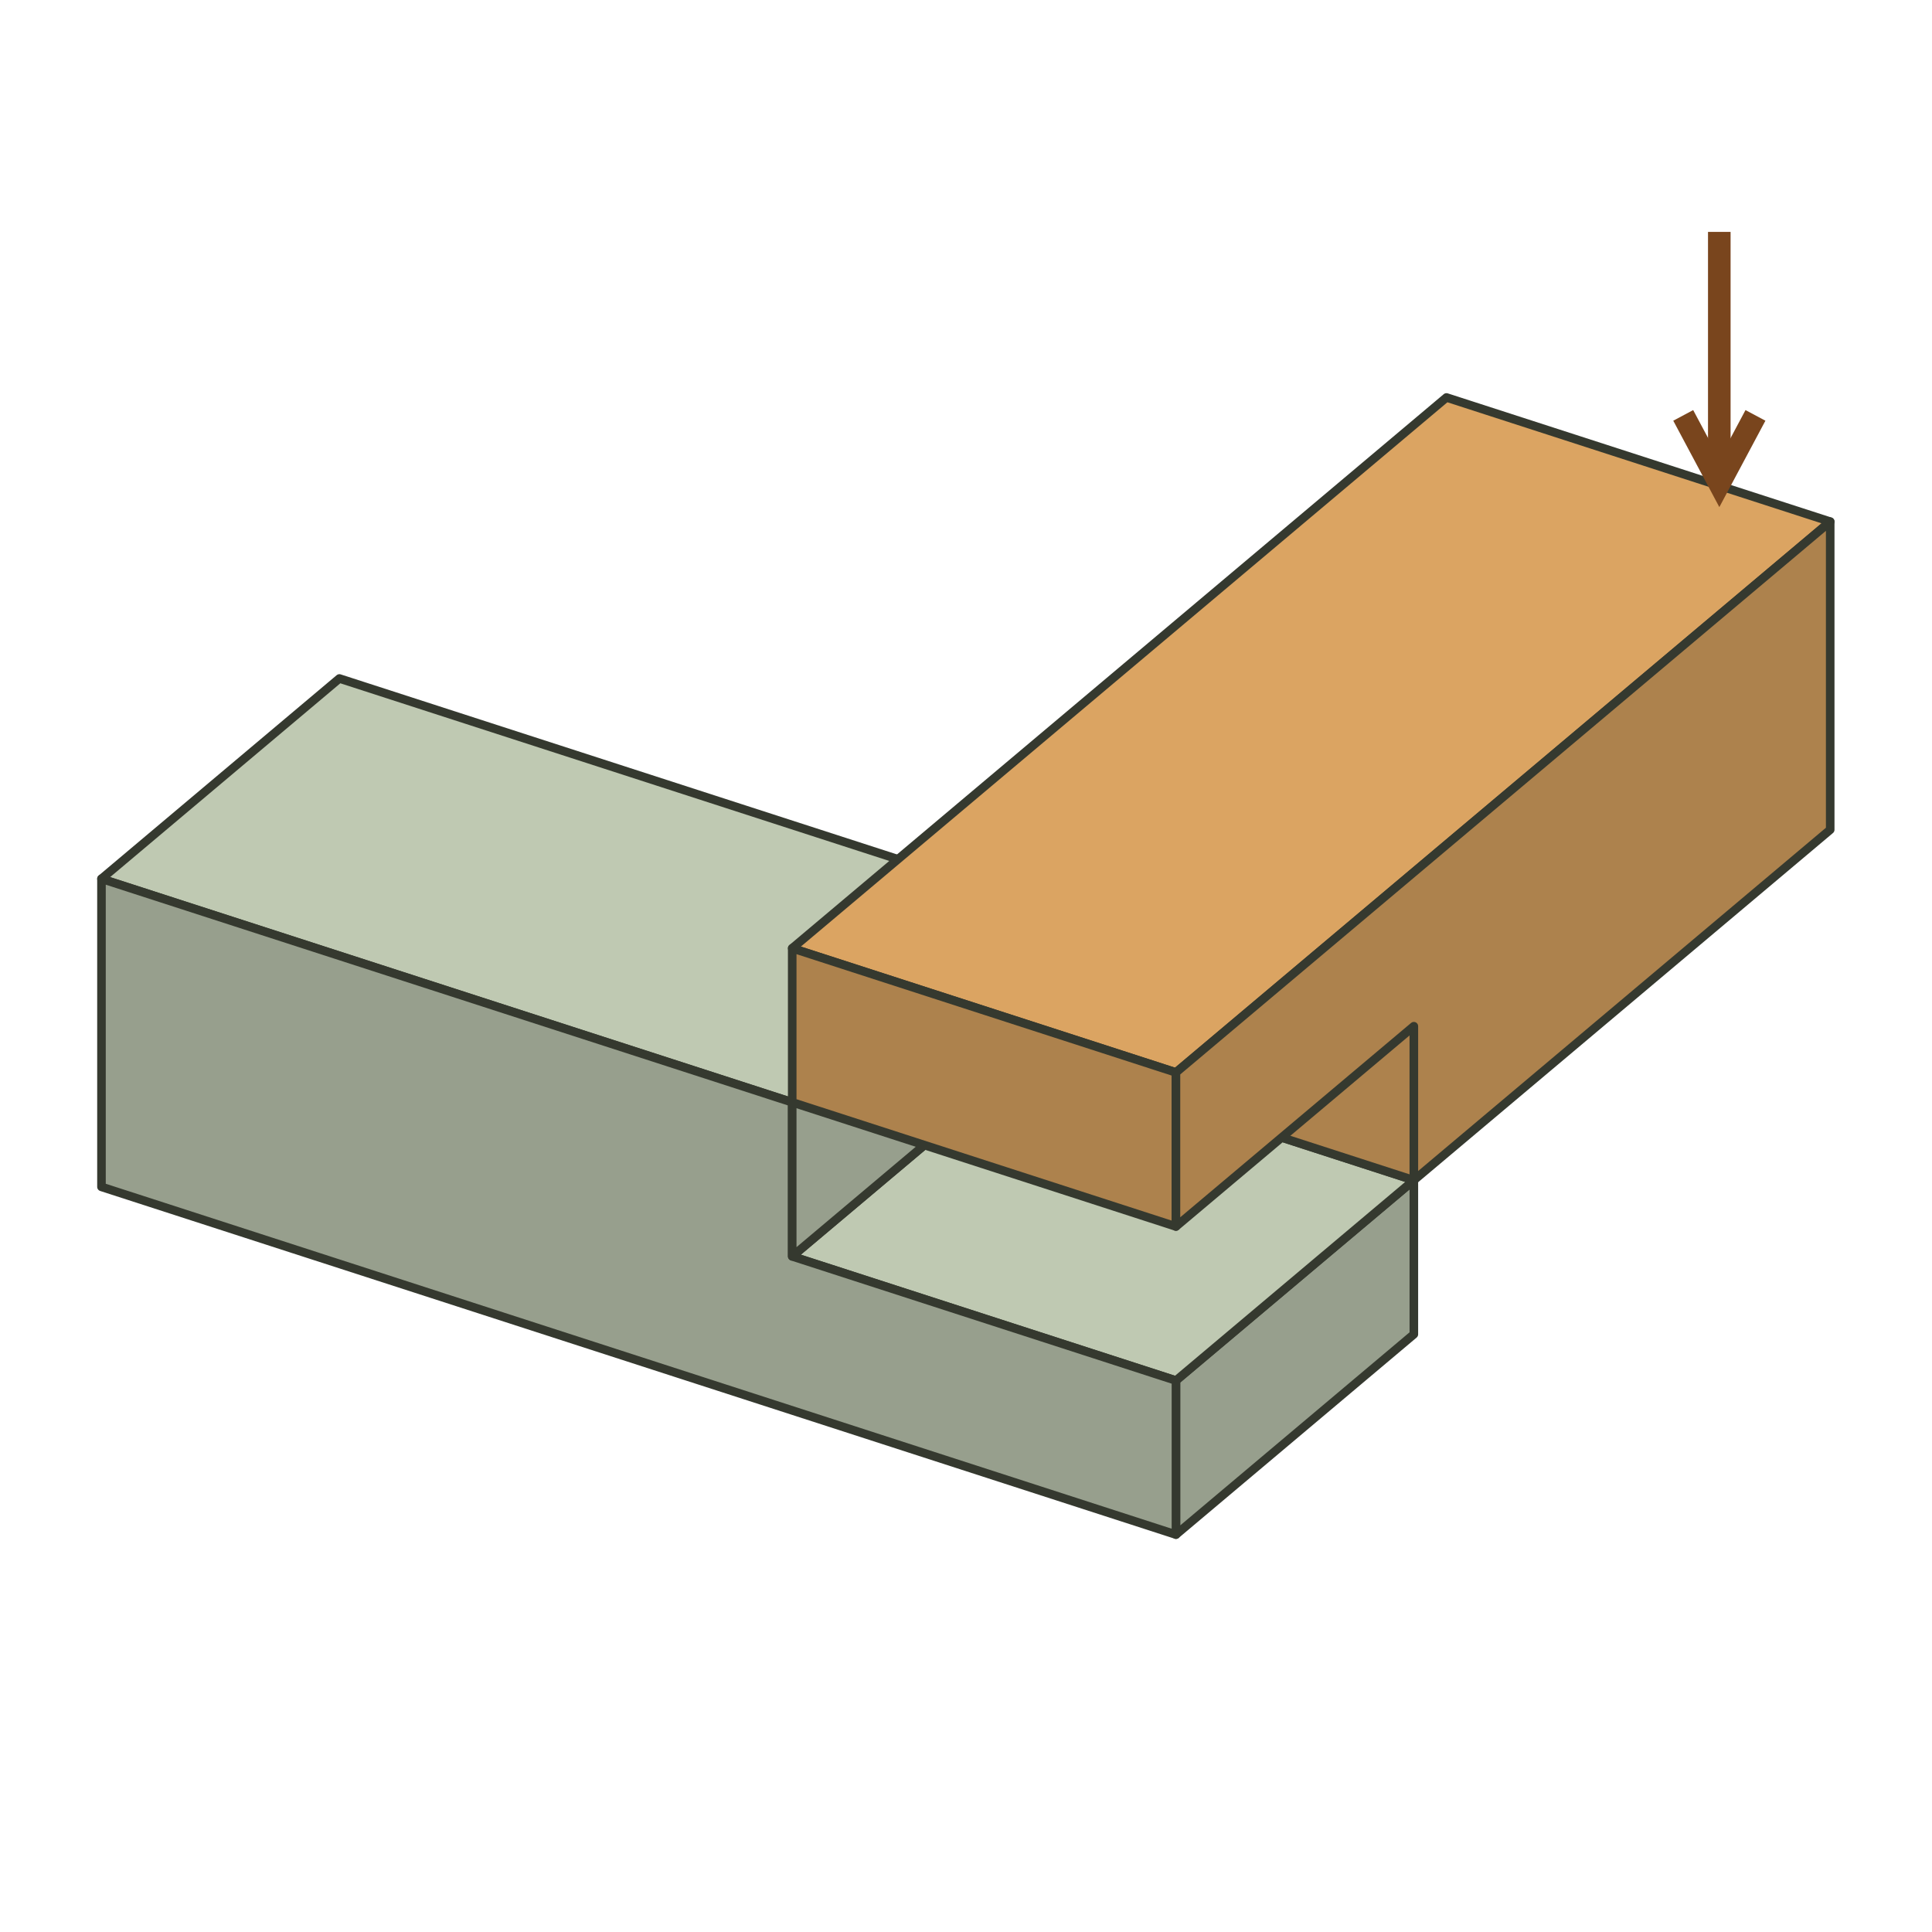
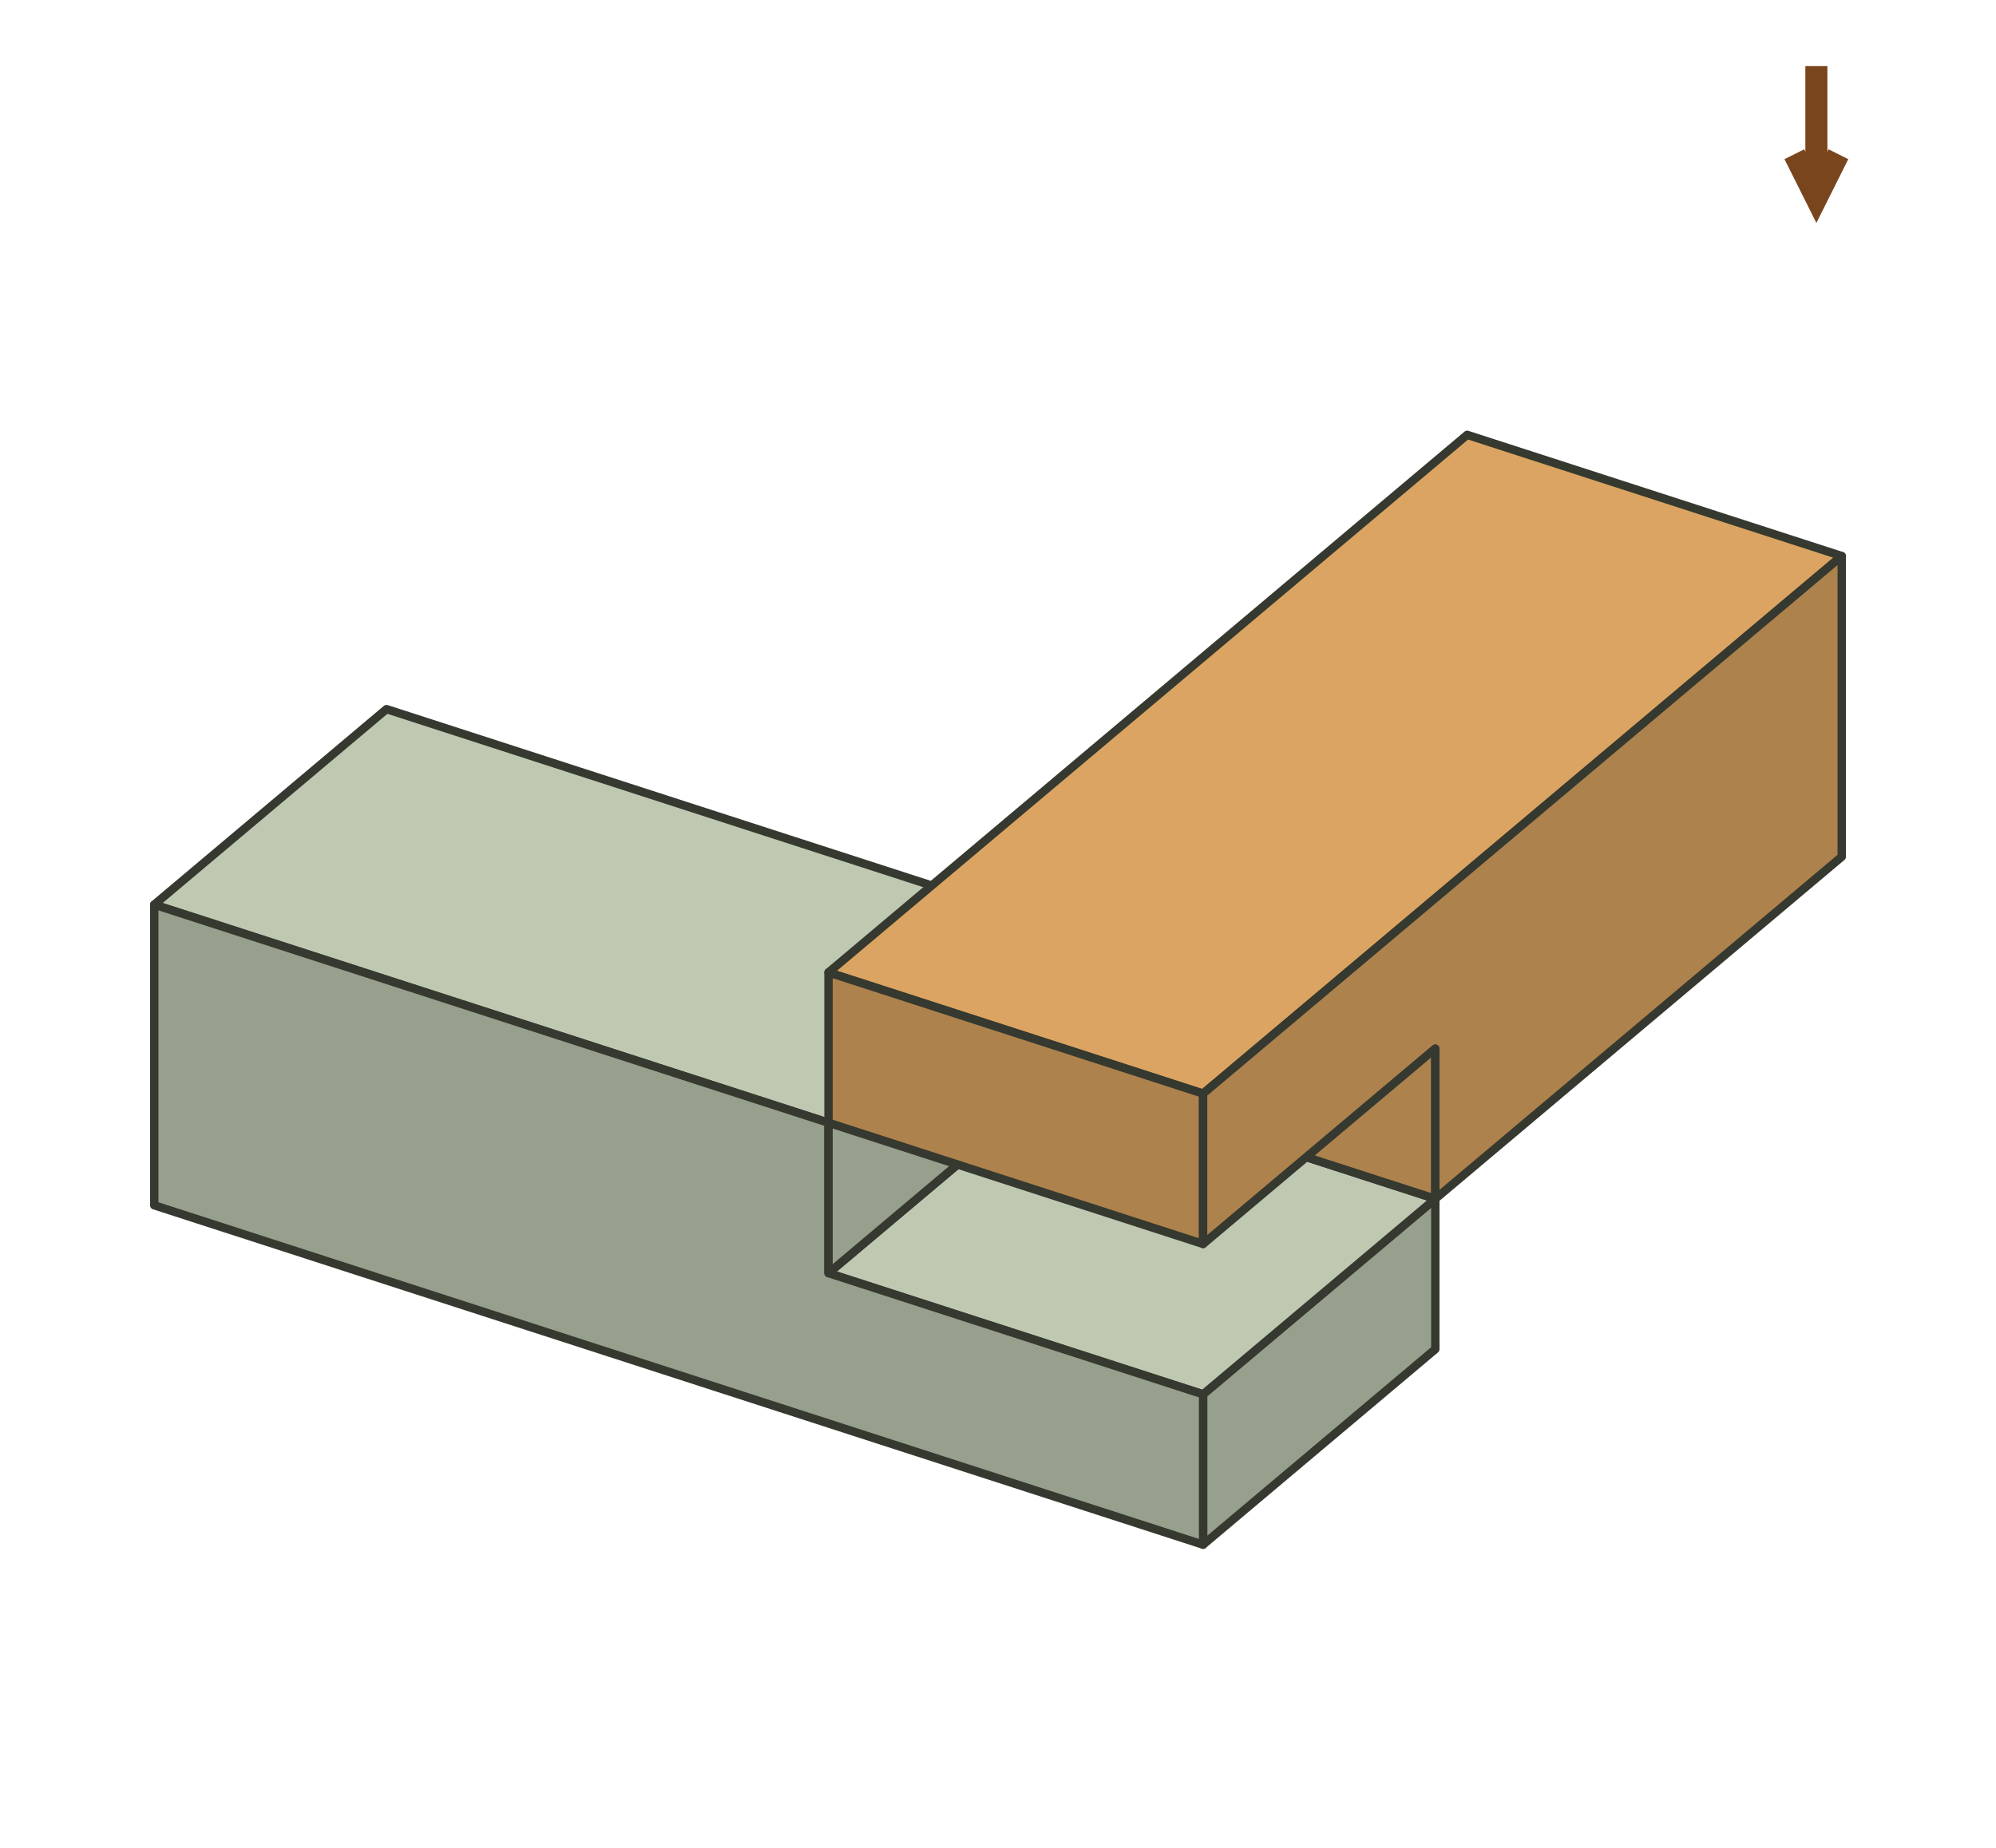
- <svg xmlns="http://www.w3.org/2000/svg" viewBox="-48.86 -60.79 85.58 85.58" role="img">
-   <path d="M3.230,0.363 L3.230,7.187 L13.768,-1.686 L13.768,-8.510 Z" fill="#979f8d" fill-rule="evenodd" stroke="#35392f" stroke-width=".38" stroke-linejoin="round" />
-   <path d="M-13.768,-5.138 L3.230,0.363 L13.768,-8.510 L-3.230,-14.010 Z" fill="#bfc9b2" fill-rule="evenodd" stroke="#35392f" stroke-width=".38" stroke-linejoin="round" />
-   <path d="M-33.826,-30.736 L-44.365,-21.863 L-13.768,-11.962 L-3.230,-20.834 Z" fill="#bfc9b2" fill-rule="evenodd" stroke="#35392f" stroke-width=".38" stroke-linejoin="round" />
-   <path d="M-44.365,-21.863 L-44.365,-8.216 L3.230,7.187 L3.230,0.363 L-13.768,-5.138 L-13.768,-11.962 Z" fill="#979f8d" fill-rule="evenodd" stroke="#35392f" stroke-width=".38" stroke-linejoin="round" />
-   <path d="M-13.768,-11.962 L-13.768,-5.138 L-3.230,-14.010 L-3.230,-20.834 Z" fill="#979f8d" fill-rule="evenodd" stroke="#35392f" stroke-width=".38" stroke-linejoin="round" />
-   <path d="M-3.230,-14.010 L13.768,-8.510 L13.768,-15.333 L-3.230,-20.834 Z" fill="#ad824d" fill-rule="evenodd" stroke="#35392f" stroke-width=".38" stroke-linejoin="round" />
-   <path d="M-13.768,-18.786 L3.230,-13.285 L32.211,-37.684 L15.213,-43.184 Z" fill="#dba462" fill-rule="evenodd" stroke="#35392f" stroke-width=".38" stroke-linejoin="round" />
-   <path d="M-13.768,-11.962 L3.230,-6.461 L3.230,-13.285 L-13.768,-18.786 Z" fill="#ad824d" fill-rule="evenodd" stroke="#35392f" stroke-width=".38" stroke-linejoin="round" />
-   <path d="M32.211,-37.684 L3.230,-13.285 L3.230,-6.461 L13.768,-15.333 L13.768,-8.510 L32.211,-24.036 Z" fill="#ad824d" fill-rule="evenodd" stroke="#35392f" stroke-width=".38" stroke-linejoin="round" />
-   <g stroke="#79451d" fill="none" stroke-width="1">
-     <path d="M27.298 -50.518 L27.298 -39.393" />
-     <polyline points="25.70,-42.39 27.30,-39.39 28.90,-42.39" />
+ <svg xmlns="http://www.w3.org/2000/svg" role="img" viewBox="-51.365 -62.920 90.576 83.843">
+   <path d="M3.230,0.363 L3.230,7.187 L13.768,-1.686 L13.768,-8.510 Z" fill="#979f8d" fill-rule="evenodd" stroke="#35392f" stroke-linejoin="round" stroke-width=".38" />
+   <path d="M-13.768,-5.138 L3.230,0.363 L13.768,-8.510 L-3.230,-14.010 Z" fill="#bfc9b2" fill-rule="evenodd" stroke="#35392f" stroke-linejoin="round" stroke-width=".38" />
+   <path d="M-33.826,-30.736 L-44.365,-21.863 L-13.768,-11.962 L-3.230,-20.834 Z" fill="#bfc9b2" fill-rule="evenodd" stroke="#35392f" stroke-linejoin="round" stroke-width=".38" />
+   <path d="M-44.365,-21.863 L-44.365,-8.216 L3.230,7.187 L3.230,0.363 L-13.768,-5.138 L-13.768,-11.962 Z" fill="#979f8d" fill-rule="evenodd" stroke="#35392f" stroke-linejoin="round" stroke-width=".38" />
+   <path d="M-13.768,-11.962 L-13.768,-5.138 L-3.230,-14.010 L-3.230,-20.834 Z" fill="#979f8d" fill-rule="evenodd" stroke="#35392f" stroke-linejoin="round" stroke-width=".38" />
+   <path d="M-3.230,-14.010 L13.768,-8.510 L13.768,-15.333 L-3.230,-20.834 Z" fill="#ad824d" fill-rule="evenodd" stroke="#35392f" stroke-linejoin="round" stroke-width=".38" />
+   <path d="M-13.768,-18.786 L3.230,-13.285 L32.211,-37.684 L15.213,-43.184 Z" fill="#dba462" fill-rule="evenodd" stroke="#35392f" stroke-linejoin="round" stroke-width=".38" />
+   <path d="M-13.768,-11.962 L3.230,-6.461 L3.230,-13.285 L-13.768,-18.786 Z" fill="#ad824d" fill-rule="evenodd" stroke="#35392f" stroke-linejoin="round" stroke-width=".38" />
+   <path d="M32.211,-37.684 L3.230,-13.285 L3.230,-6.461 L13.768,-15.333 L13.768,-8.510 L32.211,-24.036 Z" fill="#ad824d" fill-rule="evenodd" stroke="#35392f" stroke-linejoin="round" stroke-width=".38" />
+   <g fill="none" stroke="#79451d" stroke-width="1">
+     <path d="M31.06 -59.92 L31.06 -53.92" />
+     <polyline points="30.06,-55.92 31.06,-53.92 32.06,-55.92" />
  </g>
</svg>
